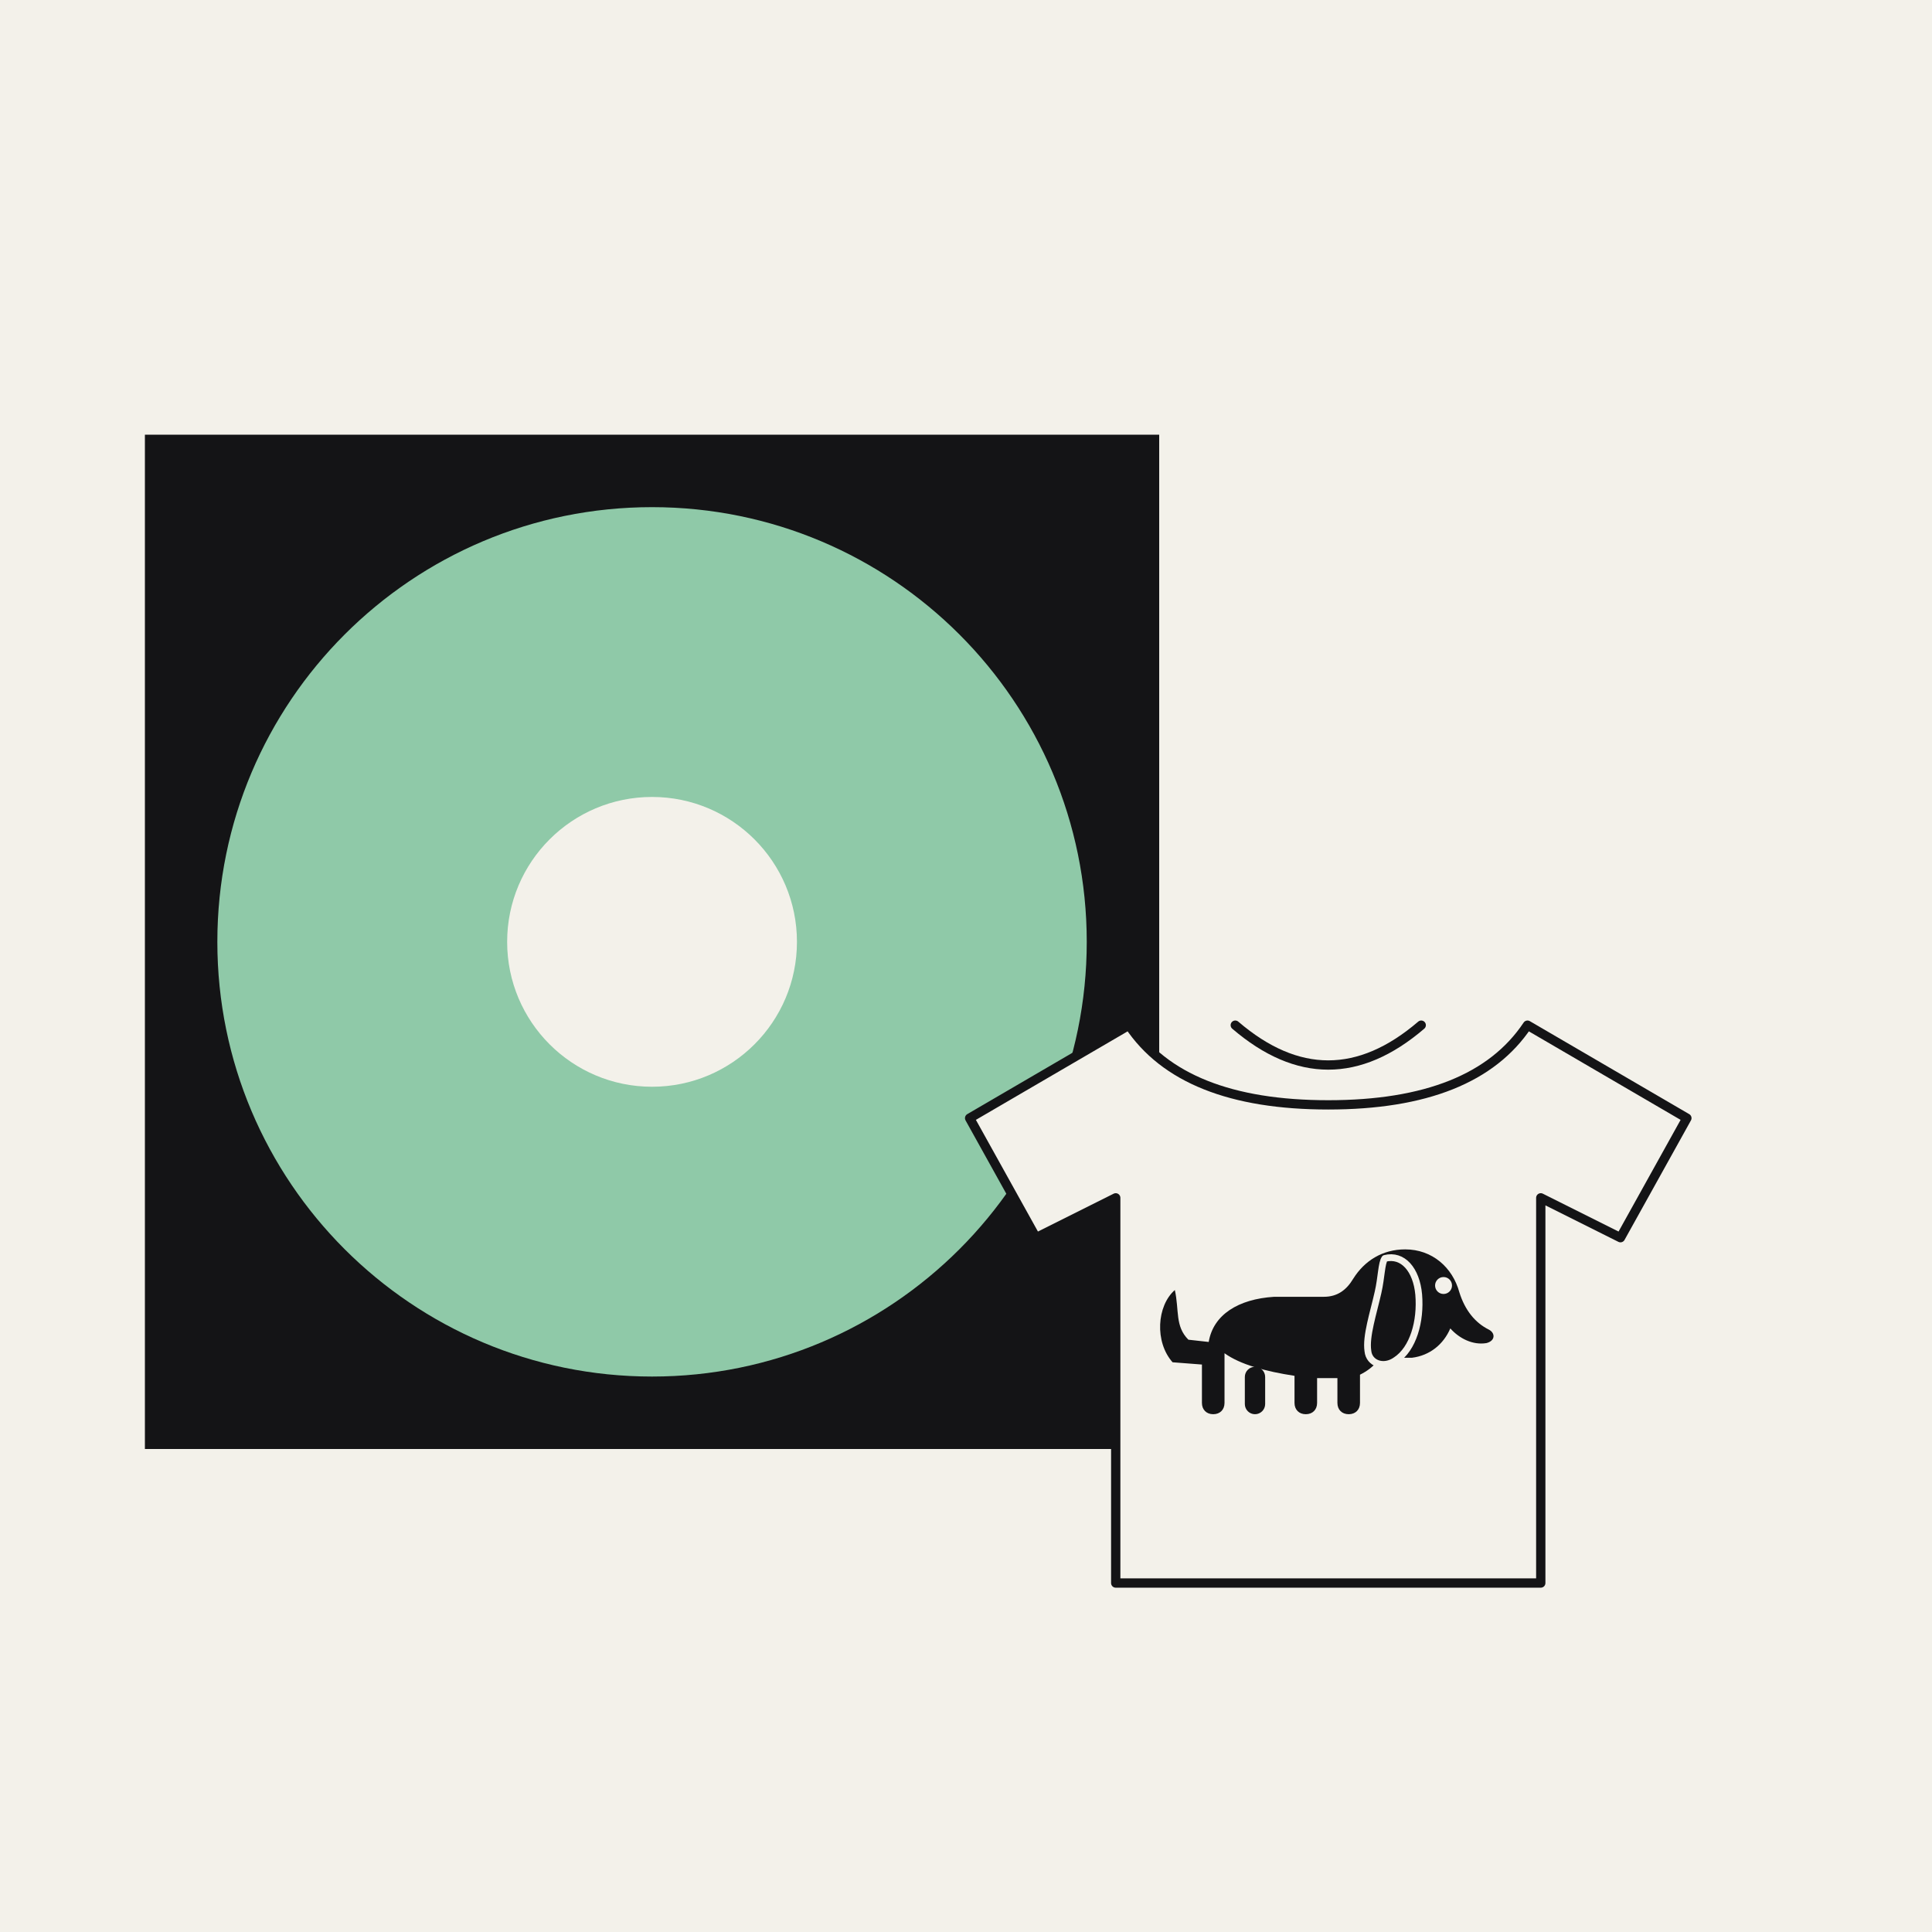
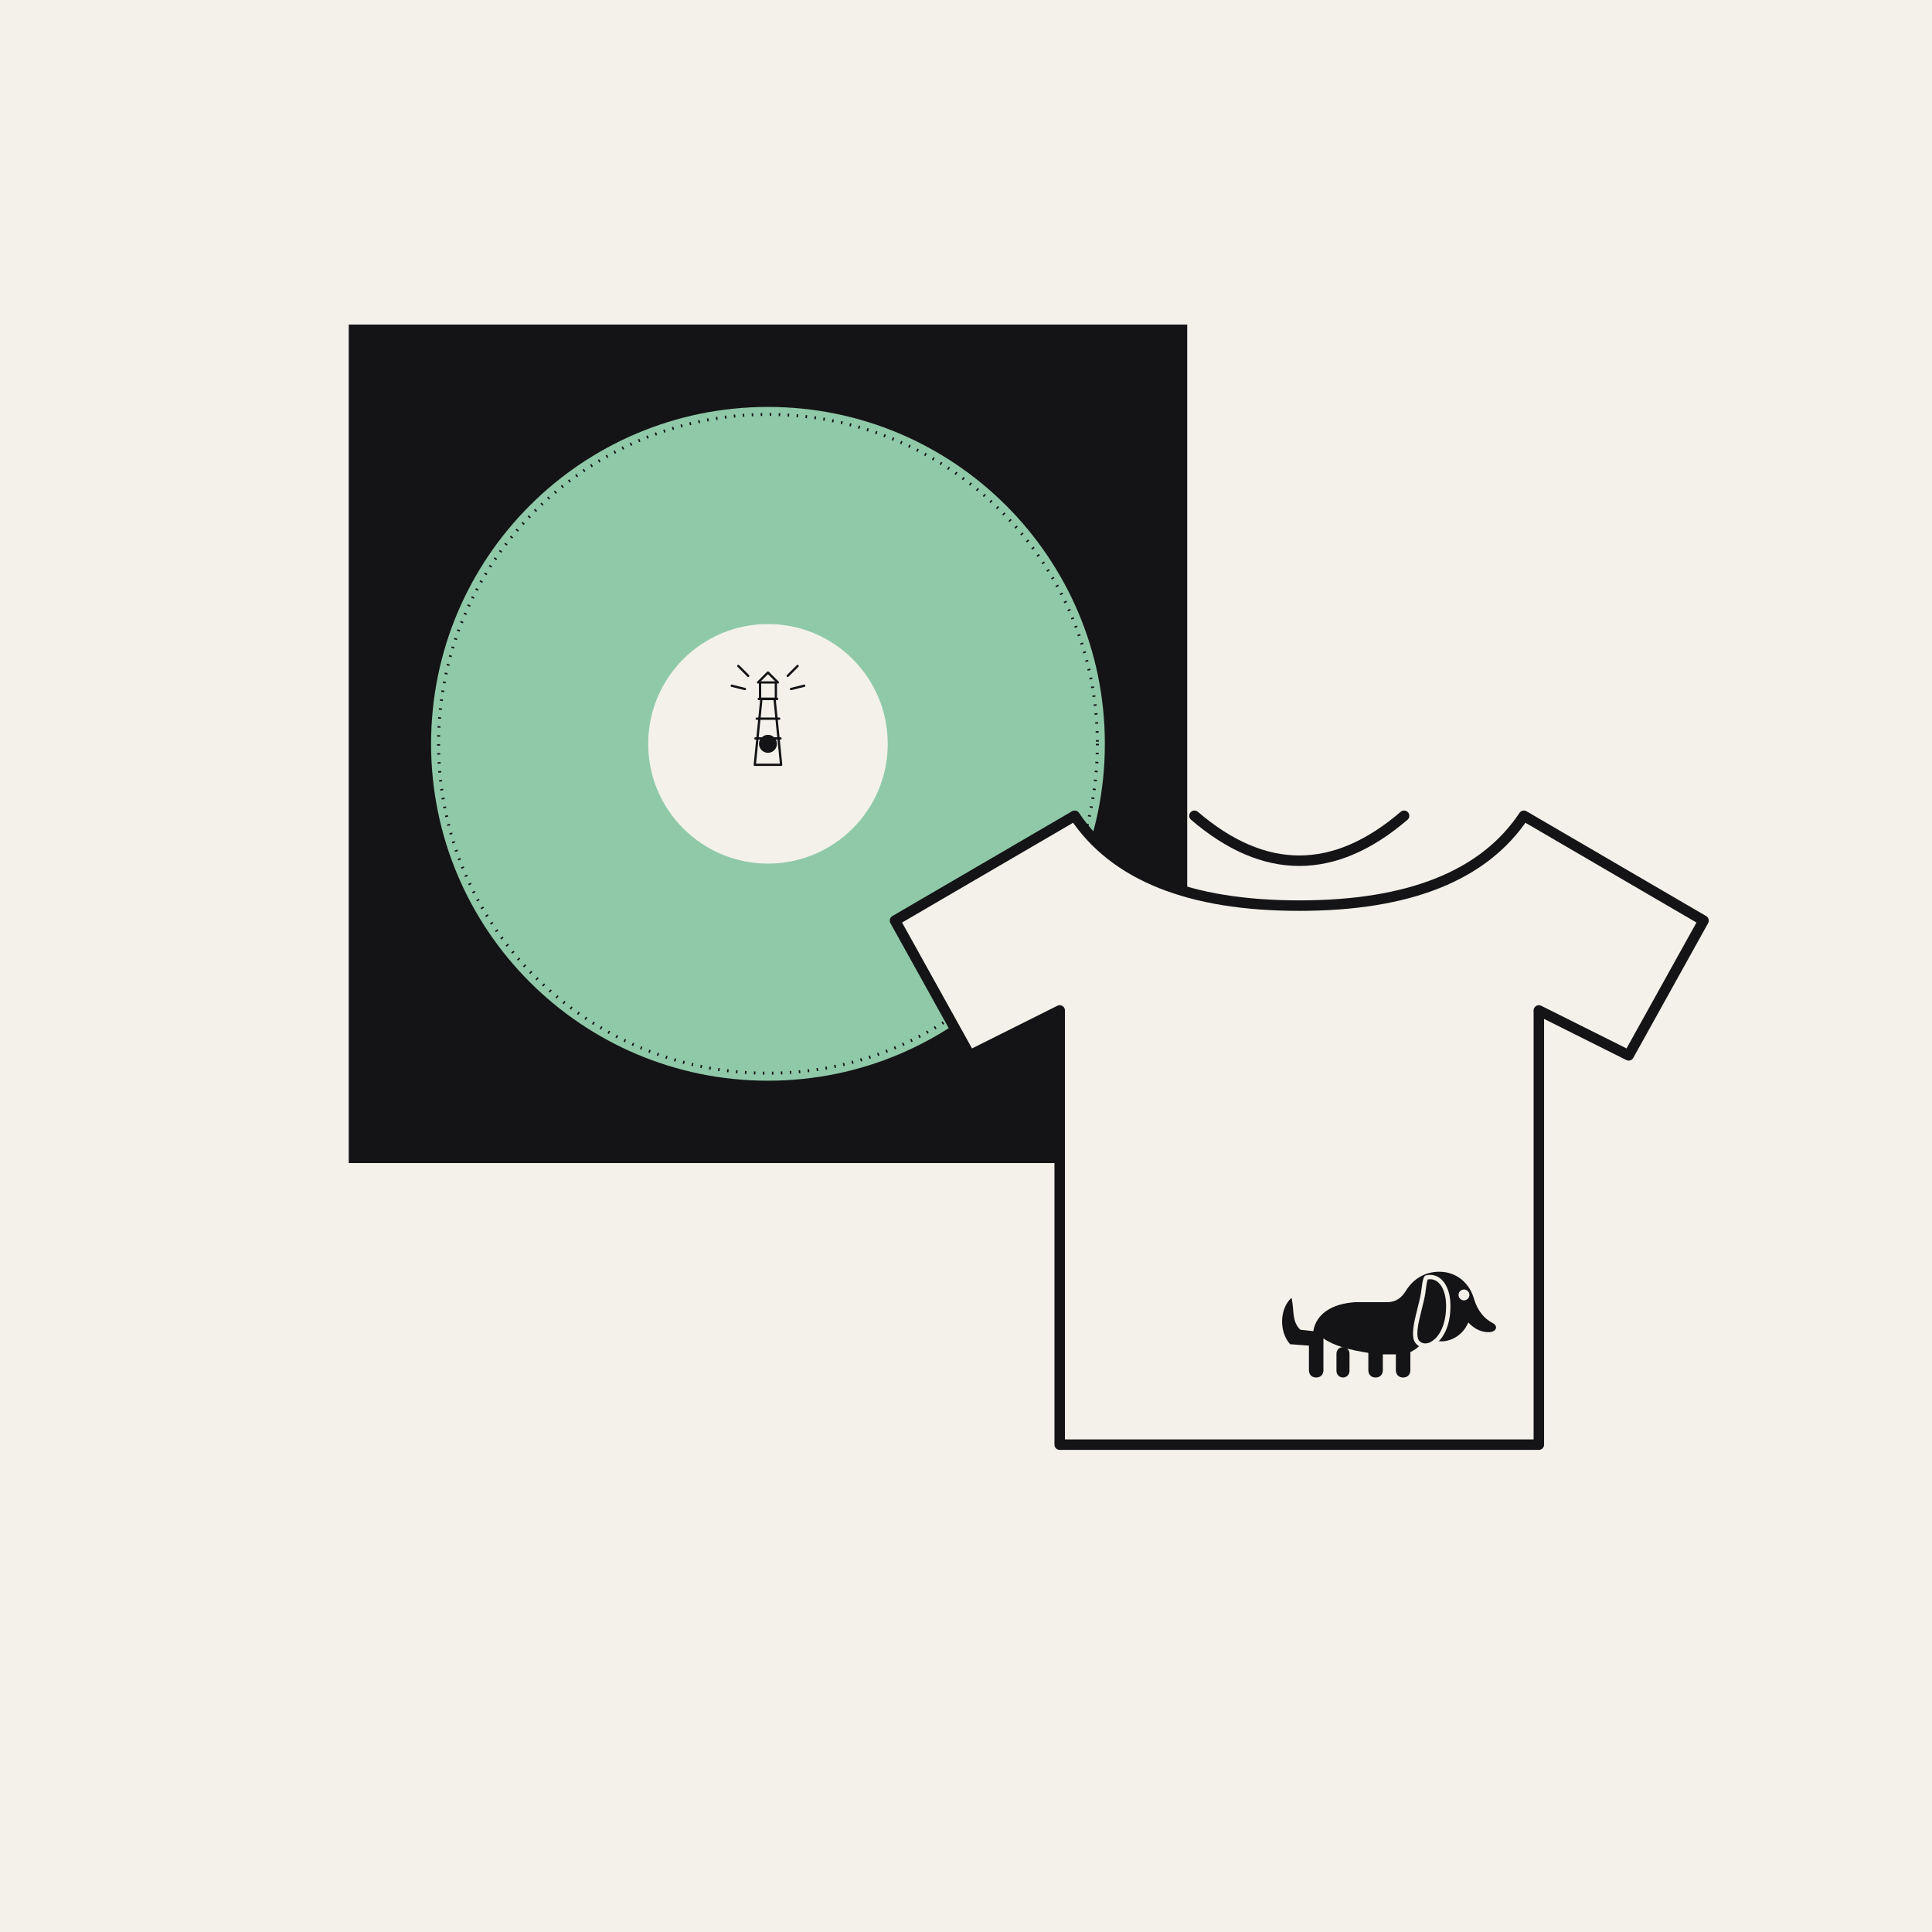
<svg xmlns="http://www.w3.org/2000/svg" viewBox="0 0 800 800" width="800" height="800">
  <rect width="800" height="800" fill="#f3f1ea" />
-   <rect x="60" y="180" width="420" height="420" fill="#141416" />
-   <circle cx="270" cy="390" r="180" fill="#8fc9a8" />
-   <circle cx="270" cy="390" r="60" fill="#f3f1ea" />
-   <g transform="translate(330 320) scale(.55)">
+   <g transform="translate(70 60) scale(0.62)">
+     <rect x="120" y="120" width="560" height="560" fill="#141416" />
+     <circle cx="400" cy="400" r="225" fill="#8fc9a8" />
+     <circle cx="400" cy="400" r="220" fill="none" stroke="#141416" stroke-width="2" stroke-dasharray="1 5" />
+     <circle cx="400" cy="400" r="80" fill="#f3f1ea" />
+     <circle cx="400" cy="400" r="6" fill="#141416" />
+     <g transform="translate(400 370) scale(0.22)">
+       <g fill="none" stroke="#141416" stroke-width="7" stroke-linejoin="round" stroke-linecap="round">
+         <path d="M-40 200l20-200h40l20 200z" />
+         <path d="M-28 0h56M-34 60h68M-38 120h76" />
+         <rect x="-24" y="-50" width="48" height="50" />
+         <path d="M-30-50l30-30 30 30" />
+         <path d="M-70-30l-40-10M70-30l40-10M-60-70l-30-30M60-70l30-30" />
+       </g>
+     </g>
+   </g>
+   <g transform="translate(290 220) scale(0.62)">
    <g fill="none" stroke="#141416" stroke-width="7" stroke-linejoin="round" stroke-linecap="round">
      <path d="M250 190l-120 70 50 90 60-30v290h320V320l60 30 50-90-120-70q-40 60-150 60t-150-60z" fill="#f3f1ea" />
      <path d="M330 190q70 60 140 0" />
    </g>
-     <g transform="translate(395 420) scale(0.85) translate(-196 -144)" fill="#141416">
+   </g>
+   <g transform="translate(515 505) scale(0.3)">
+     <g fill="#141416">
      <rect x="128" y="176" width="18" height="42" rx="9" />
-       <path d="M 64 172 C 48 154, 50 122, 66 108 C 70 126, 66 140, 78 152 L 96 154 C 100 130, 122 116, 154 114 L 198 114 C 210 114, 218 108, 224 98 C 234 82, 250 72, 270 72 C 294 72, 312 88, 318 110 C 323 126, 332 137, 344 143 C 350 146, 350 153, 342 155 C 330 157, 318 151, 310 142 C 304 156, 292 166, 276 168 L 248 168 C 242 176, 236 180, 230 183 L 230 208 C 230 214, 226 218, 220 218 C 214 218, 210 214, 210 208 L 210 186 L 192 186 L 192 208 C 192 214, 188 218, 182 218 C 176 218, 172 214, 172 208 L 172 184 C 146 180, 124 174, 110 164 L 110 208 C 110 214, 106 218, 100 218 C 94 218, 90 214, 90 208 L 90 174 Z" />
-       <path d="M252 80 C 268 76, 280 90, 282 112 C 284 136, 277 160, 262 170 C 251 178, 238 173, 237 162 C 235 149, 242 128, 246 110 C 249 97, 249 84, 252 80 Z" stroke="#f3f1ea" stroke-width="6" stroke-linejoin="round" />
-       <circle cx="304" cy="104" r="7.5" fill="#f3f1ea" />
+       <path d="M64 172C48 154 50 122 66 108C70 126 66 140 78 152L96 154C100 130 122 116 154 114L198 114C210 114 218 108 224 98C234 82 250 72 270 72C294 72 312 88 318 110C323 126 332 137 344 143C350 146 350 153 342 155C330 157 318 151 310 142C304 156 292 166 276 168L248 168C242 176 236 180 230 183L230 208C230 214 226 218 220 218C214 218 210 214 210 208L210 186L192 186L192 208C192 214 188 218 182 218C176 218 172 214 172 208L172 184C146 180 124 174 110 164L110 208C110 214 106 218 100 218C94 218 90 214 90 208L90 174Z" />
+       <path d="M252 80C268 76 280 90 282 112C284 136 277 160 262 170C251 178 238 173 237 162C235 149 242 128 246 110C249 97 249 84 252 80Z" stroke="#f3f1ea" stroke-width="6" stroke-linejoin="round" />
    </g>
+     <circle cx="304" cy="104" r="7.5" fill="#f3f1ea" />
  </g>
</svg>
